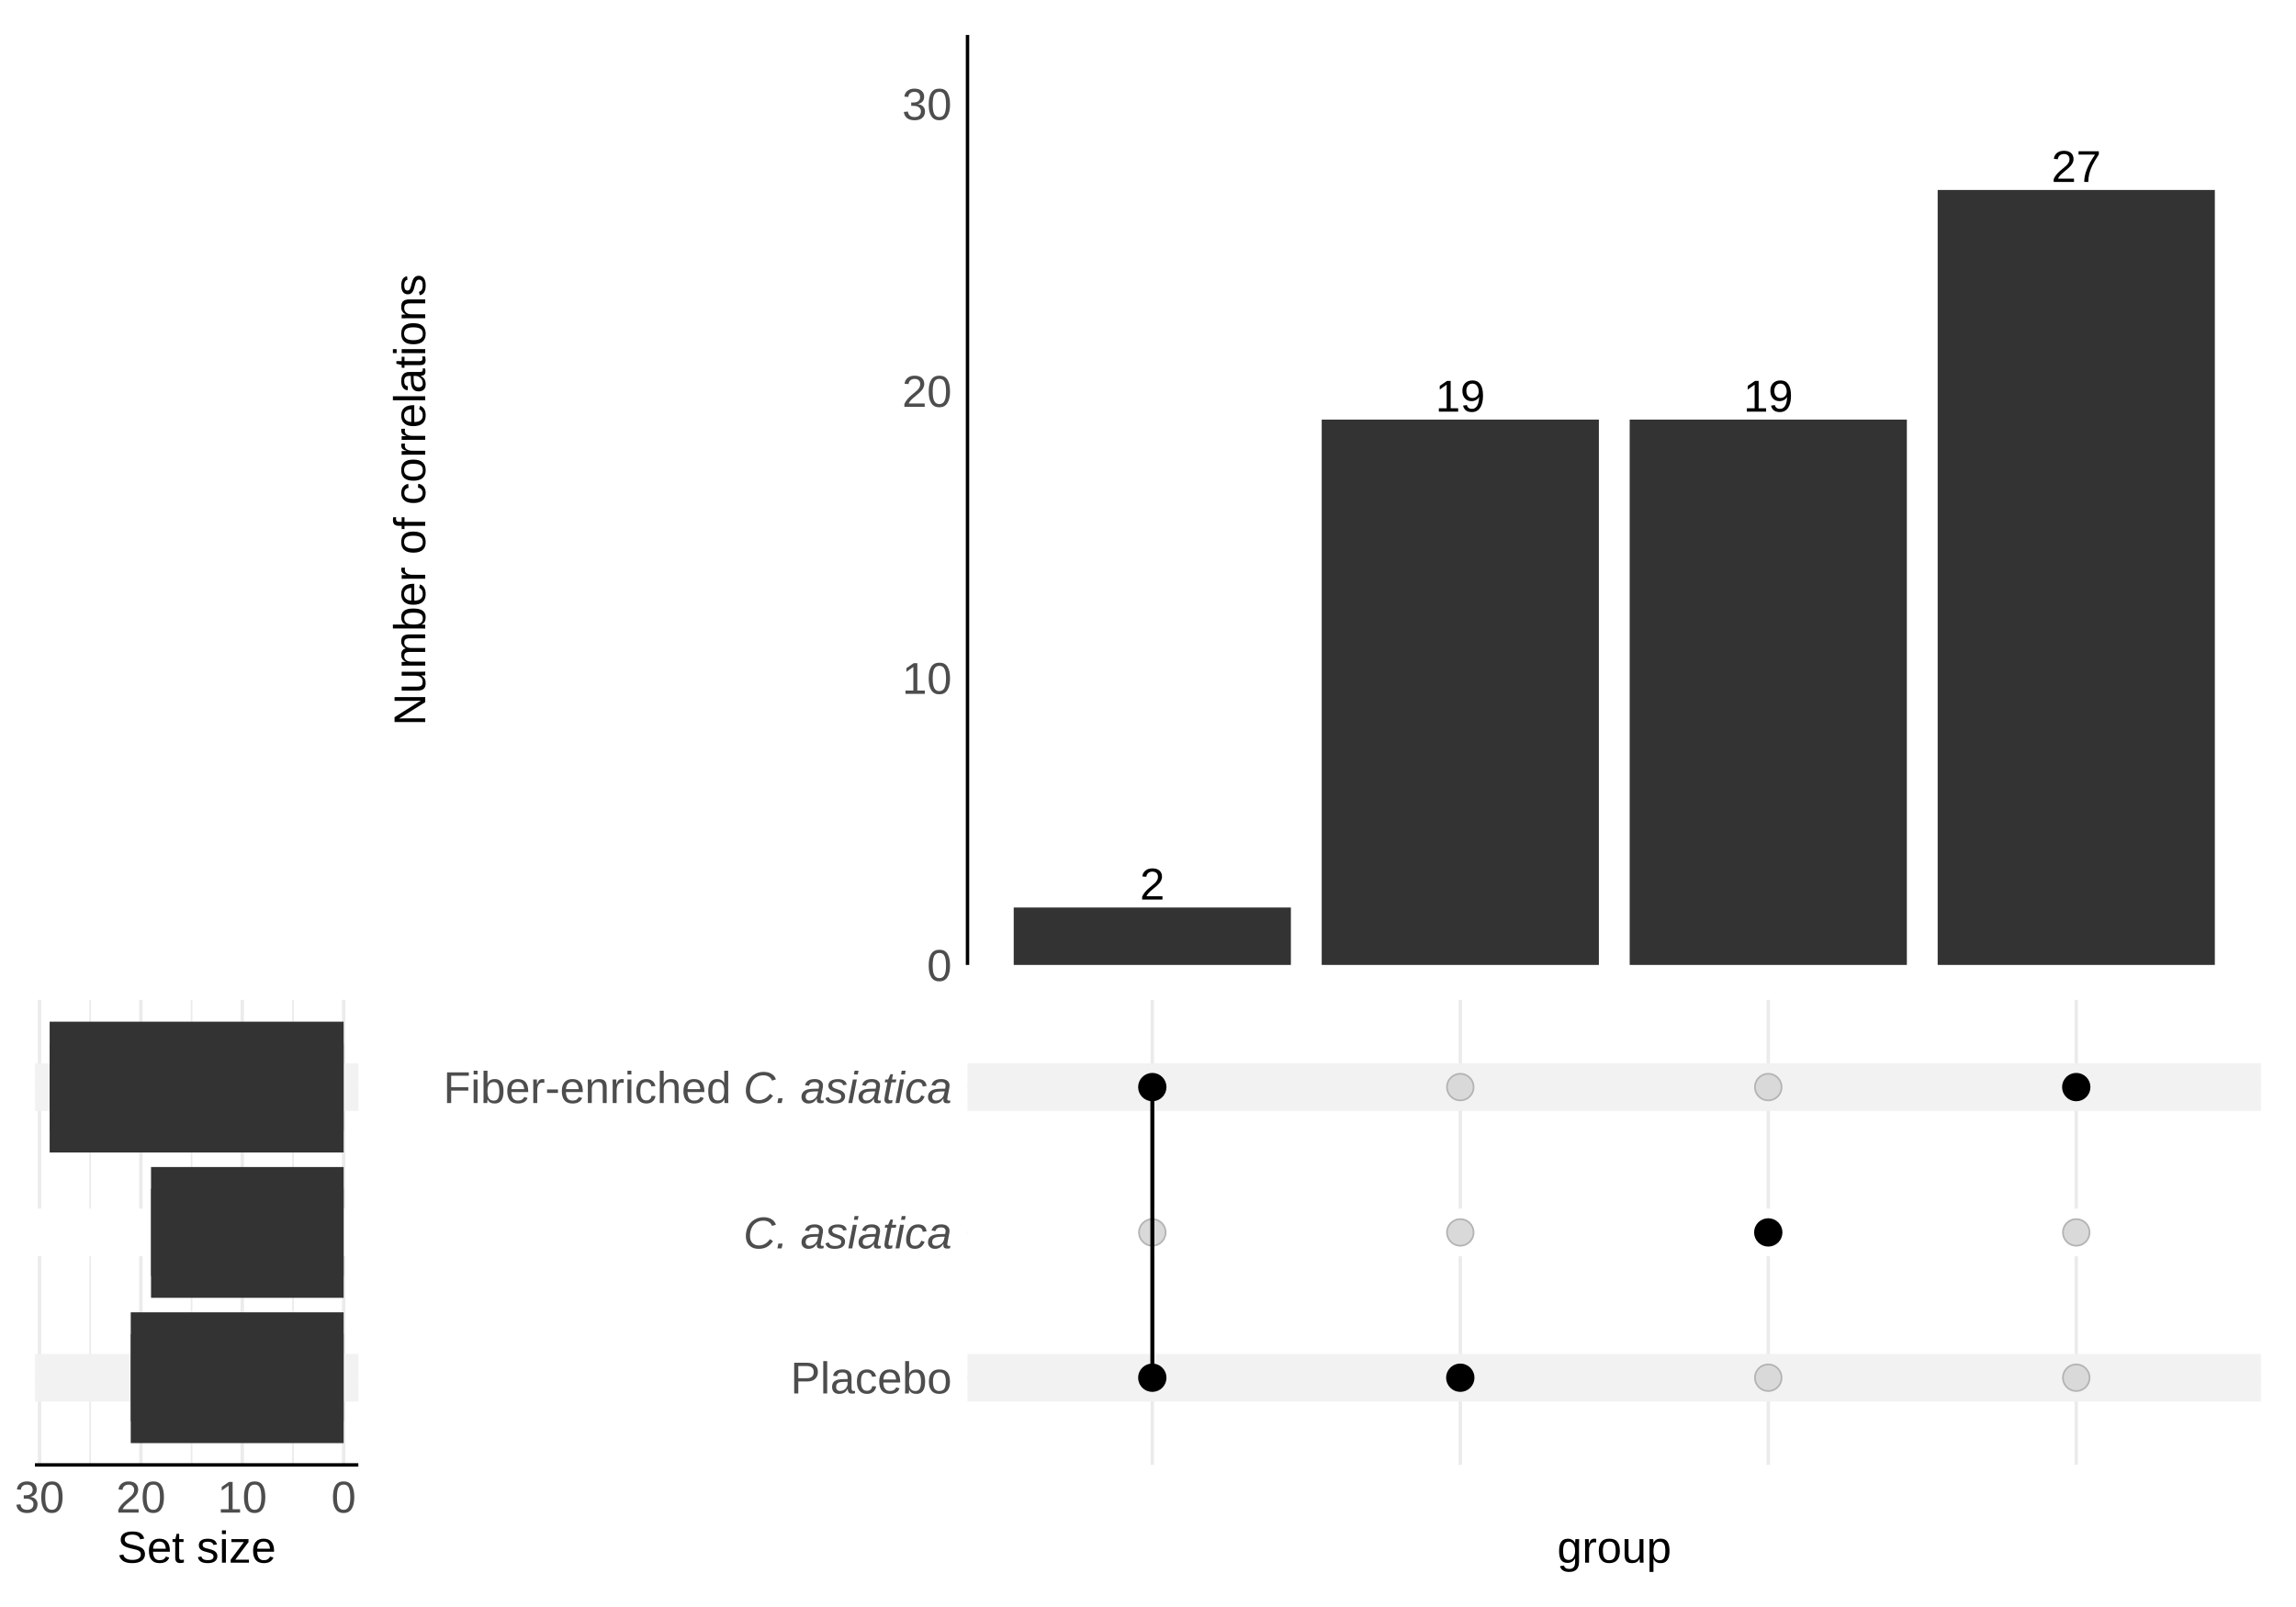
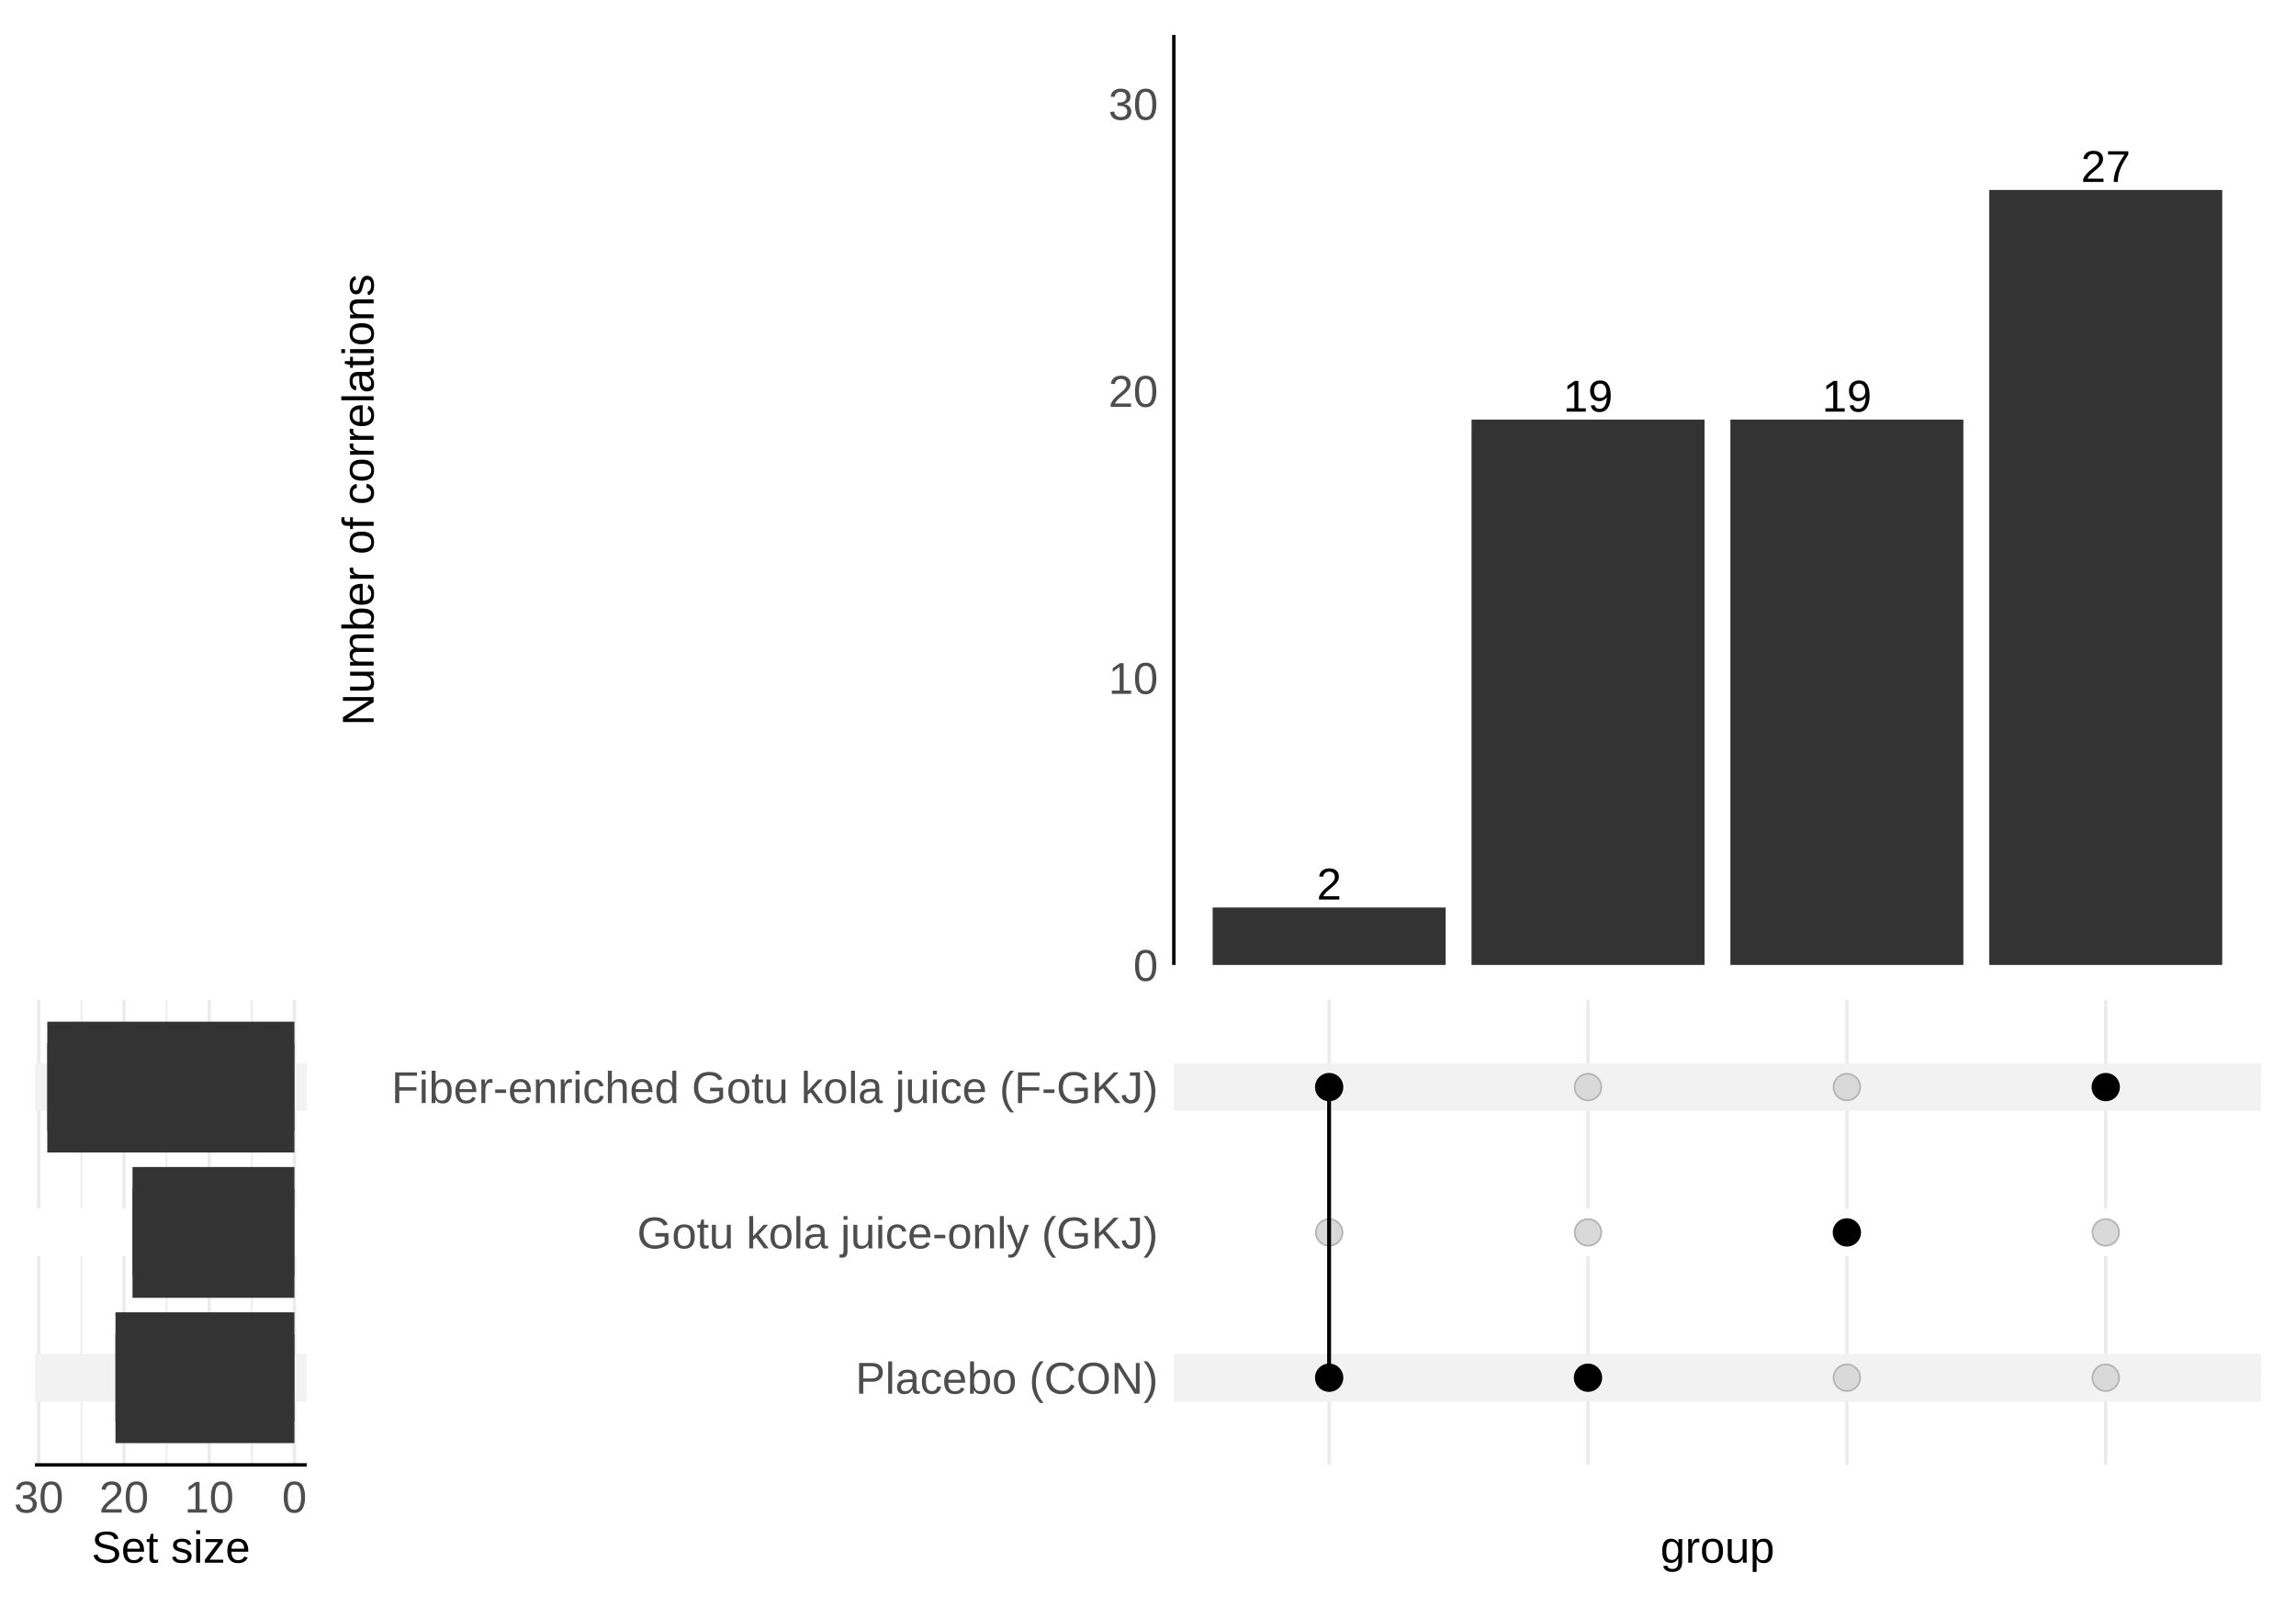
<svg xmlns="http://www.w3.org/2000/svg" width="720.00pt" height="504.00pt" viewBox="0 0 720.00 504.00">
  <g class="svglite">
    <defs>
      <style type="text/css">
    .svglite line, .svglite polyline, .svglite polygon, .svglite path, .svglite rect, .svglite circle {
      fill: none;
      stroke: #000000;
      stroke-linecap: round;
      stroke-linejoin: round;
      stroke-miterlimit: 10.00;
    }
    .svglite text {
      white-space: pre;
    }
    .svglite g.glyphgroup path {
      fill: inherit;
      stroke: none;
    }
  </style>
    </defs>
    <rect width="100%" height="100%" style="stroke: none; fill: #FFFFFF;" />
    <defs>
      <clipPath id="cpMC4wMHw3MjAuMDB8MC4wMHw1MDQuMDA=">
        <rect x="0.00" y="0.00" width="720.00" height="504.00" />
      </clipPath>
    </defs>
    <g clip-path="url(#cpMC4wMHw3MjAuMDB8MC4wMHw1MDQuMDA=)">
      <rect x="0.00" y="0.00" width="720.00" height="504.00" style="stroke-width: 1.07; stroke: #FFFFFF; fill: #FFFFFF;" />
    </g>
    <defs>
-       <clipPath id="cpNS40OHwxMTcuODV8NS40OHwzMDguMTI=">
-         <rect x="5.48" y="5.48" width="112.37" height="302.64" />
-       </clipPath>
-     </defs>
-     <g clip-path="url(#cpNS40OHwxMTcuODV8NS40OHwzMDguMTI=)">
-       <rect x="5.48" y="5.48" width="112.37" height="302.64" style="stroke-width: 1.07; stroke: #FFFFFF; fill: #FFFFFF;" />
+       <clipPath id="cpNS40OHwxMDEuNjd8NS40OHwzMDguMTI=">
+         <rect x="5.48" y="5.48" width="96.19" height="302.64" />
+       </clipPath>
+     </defs>
+     <g clip-path="url(#cpNS40OHwxMDEuNjd8NS40OHwzMDguMTI=)">
+       <rect x="5.48" y="5.48" width="96.19" height="302.64" style="stroke-width: 1.07; stroke: #FFFFFF; fill: #FFFFFF;" />
    </g>
    <g clip-path="url(#cpMC4wMHw3MjAuMDB8MC4wMHw1MDQuMDA=)">
</g>
    <defs>
      <clipPath id="cpMTAuOTZ8NzA5LjA0fDEwLjk2fDQ1OS40NA==">
        <rect x="10.96" y="10.96" width="698.08" height="448.48" />
      </clipPath>
    </defs>
    <g clip-path="url(#cpMTAuOTZ8NzA5LjA0fDEwLjk2fDQ1OS40NA==)">
</g>
    <g clip-path="url(#cpMC4wMHw3MjAuMDB8MC4wMHw1MDQuMDA=)">
</g>
    <defs>
-       <clipPath id="cpMTAuOTZ8MTEyLjM3fDEwLjk2fDMwMi42NA==">
-         <rect x="10.96" y="10.96" width="101.41" height="291.68" />
-       </clipPath>
-     </defs>
-     <g clip-path="url(#cpMTAuOTZ8MTEyLjM3fDEwLjk2fDMwMi42NA==)">
- </g>
-     <g clip-path="url(#cpMC4wMHw3MjAuMDB8MC4wMHw1MDQuMDA=)">
- </g>
-     <defs>
-       <clipPath id="cpMTE3Ljg1fDcxNC41Mnw1LjQ4fDMwOC4xMg==">
-         <rect x="117.85" y="5.48" width="596.67" height="302.64" />
-       </clipPath>
-     </defs>
-     <g clip-path="url(#cpMTE3Ljg1fDcxNC41Mnw1LjQ4fDMwOC4xMg==)">
-       <rect x="117.85" y="5.48" width="596.67" height="302.64" style="stroke-width: 1.07; stroke: none; fill: #FFFFFF;" />
-     </g>
-     <g clip-path="url(#cpMC4wMHw3MjAuMDB8MC4wMHw1MDQuMDA=)">
- </g>
-     <defs>
-       <clipPath id="cpNS40OHwxMTcuODV8MzA4LjEyfDQ5OC41Mg==">
-         <rect x="5.48" y="308.12" width="112.37" height="190.40" />
-       </clipPath>
-     </defs>
-     <g clip-path="url(#cpNS40OHwxMTcuODV8MzA4LjEyfDQ5OC41Mg==)">
-       <rect x="5.48" y="308.12" width="112.37" height="190.40" style="stroke-width: 1.07; stroke: none; fill: #FFFFFF;" />
-     </g>
-     <g clip-path="url(#cpMC4wMHw3MjAuMDB8MC4wMHw1MDQuMDA=)">
- </g>
-     <defs>
-       <clipPath id="cpMTE3Ljg1fDcxNC41MnwzMDguMTJ8NDk4LjUy">
-         <rect x="117.85" y="308.12" width="596.67" height="190.40" />
-       </clipPath>
-     </defs>
-     <g clip-path="url(#cpMTE3Ljg1fDcxNC41MnwzMDguMTJ8NDk4LjUy)">
-       <rect x="117.85" y="308.12" width="596.67" height="190.40" style="stroke-width: 1.07; stroke: none; fill: #FFFFFF;" />
-     </g>
-     <g clip-path="url(#cpMC4wMHw3MjAuMDB8MC4wMHw1MDQuMDA=)">
- </g>
-     <defs>
-       <clipPath id="cpMzAzLjQwfDcwOS4wNHwxMC45NnwzMDIuNjQ=">
-         <rect x="303.40" y="10.96" width="405.64" height="291.68" />
-       </clipPath>
-     </defs>
-     <g clip-path="url(#cpMzAzLjQwfDcwOS4wNHwxMC45NnwzMDIuNjQ=)">
-       <rect x="511.05" y="131.59" width="86.92" height="171.05" style="stroke-width: 1.07; stroke: none; stroke-linecap: butt; stroke-linejoin: miter; fill: #333333;" />
-       <rect x="607.63" y="59.57" width="86.92" height="243.07" style="stroke-width: 1.07; stroke: none; stroke-linecap: butt; stroke-linejoin: miter; fill: #333333;" />
-       <rect x="414.47" y="131.59" width="86.92" height="171.05" style="stroke-width: 1.07; stroke: none; stroke-linecap: butt; stroke-linejoin: miter; fill: #333333;" />
-       <rect x="317.89" y="284.63" width="86.92" height="18.00" style="stroke-width: 1.07; stroke: none; stroke-linecap: butt; stroke-linejoin: miter; fill: #333333;" />
-       <text x="651.09" y="57.07" text-anchor="middle" style="font-size: 14.00px; font-family: &quot;Arial&quot;;" textLength="15.56px" lengthAdjust="spacingAndGlyphs">27</text>
-       <text x="554.51" y="129.09" text-anchor="middle" style="font-size: 14.00px; font-family: &quot;Arial&quot;;" textLength="15.56px" lengthAdjust="spacingAndGlyphs">19</text>
-       <text x="457.93" y="129.09" text-anchor="middle" style="font-size: 14.00px; font-family: &quot;Arial&quot;;" textLength="15.56px" lengthAdjust="spacingAndGlyphs">19</text>
-       <text x="361.35" y="282.13" text-anchor="middle" style="font-size: 14.00px; font-family: &quot;Arial&quot;;" textLength="7.78px" lengthAdjust="spacingAndGlyphs">2</text>
-     </g>
-     <g clip-path="url(#cpMC4wMHw3MjAuMDB8MC4wMHw1MDQuMDA=)">
-       <polyline points="303.40,302.64 303.40,10.96 " style="stroke-width: 1.07; stroke-linecap: butt;" />
-       <text x="298.47" y="307.65" text-anchor="end" style="font-size: 14.00px;fill: #4D4D4D; font-family: &quot;Arial&quot;;" textLength="7.78px" lengthAdjust="spacingAndGlyphs">0</text>
-       <text x="298.47" y="217.62" text-anchor="end" style="font-size: 14.00px;fill: #4D4D4D; font-family: &quot;Arial&quot;;" textLength="15.56px" lengthAdjust="spacingAndGlyphs">10</text>
-       <text x="298.47" y="127.60" text-anchor="end" style="font-size: 14.00px;fill: #4D4D4D; font-family: &quot;Arial&quot;;" textLength="15.56px" lengthAdjust="spacingAndGlyphs">20</text>
-       <text x="298.47" y="37.58" text-anchor="end" style="font-size: 14.00px;fill: #4D4D4D; font-family: &quot;Arial&quot;;" textLength="15.56px" lengthAdjust="spacingAndGlyphs">30</text>
-       <text transform="translate(133.35,156.80) rotate(-90)" text-anchor="middle" style="font-size: 14.00px; font-family: &quot;Arial&quot;;" textLength="141.55px" lengthAdjust="spacingAndGlyphs">Number of correlations</text>
-     </g>
-     <defs>
-       <clipPath id="cpMTAuOTZ8MTEyLjM3fDMxMy42MHw0NTkuNDQ=">
-         <rect x="10.96" y="313.60" width="101.41" height="145.84" />
-       </clipPath>
-     </defs>
-     <g clip-path="url(#cpMTAuOTZ8MTEyLjM3fDMxMy42MHw0NTkuNDQ=)">
-       <polyline points="91.86,459.44 91.86,313.60 " style="stroke-width: 0.53; stroke: #EBEBEB; stroke-linecap: butt;" />
-       <polyline points="60.07,459.44 60.07,313.60 " style="stroke-width: 0.53; stroke: #EBEBEB; stroke-linecap: butt;" />
-       <polyline points="28.28,459.44 28.28,313.60 " style="stroke-width: 0.53; stroke: #EBEBEB; stroke-linecap: butt;" />
-       <polyline points="10.96,432.09 112.37,432.09 " style="stroke-width: 1.07; stroke: #EBEBEB; stroke-linecap: butt;" />
-       <polyline points="10.96,386.52 112.37,386.52 " style="stroke-width: 1.07; stroke: #EBEBEB; stroke-linecap: butt;" />
-       <polyline points="10.96,340.94 112.37,340.94 " style="stroke-width: 1.07; stroke: #EBEBEB; stroke-linecap: butt;" />
-       <polyline points="107.76,459.44 107.76,313.60 " style="stroke-width: 1.07; stroke: #EBEBEB; stroke-linecap: butt;" />
-       <polyline points="75.97,459.44 75.97,313.60 " style="stroke-width: 1.07; stroke: #EBEBEB; stroke-linecap: butt;" />
-       <polyline points="44.18,459.44 44.18,313.60 " style="stroke-width: 1.07; stroke: #EBEBEB; stroke-linecap: butt;" />
-       <polyline points="12.39,459.44 12.39,313.60 " style="stroke-width: 1.07; stroke: #EBEBEB; stroke-linecap: butt;" />
-       <line x1="112.37" y1="432.09" x2="10.96" y2="432.09" style="stroke-width: 14.94; stroke: #F2F2F2; stroke-linecap: butt;" />
-       <line x1="112.37" y1="386.52" x2="10.96" y2="386.52" style="stroke-width: 14.94; stroke: #FFFFFF; stroke-linecap: butt;" />
-       <line x1="112.37" y1="340.94" x2="10.96" y2="340.94" style="stroke-width: 14.94; stroke: #F2F2F2; stroke-linecap: butt;" />
-       <rect x="41.00" y="418.42" width="66.76" height="27.34" style="stroke-width: 1.07; stroke: none; stroke-linecap: butt; stroke-linejoin: miter; fill: #595959;" />
-       <rect x="47.36" y="372.84" width="60.40" height="27.34" style="stroke-width: 1.07; stroke: none; stroke-linecap: butt; stroke-linejoin: miter; fill: #595959;" />
-       <rect x="15.57" y="327.27" width="92.19" height="27.34" style="stroke-width: 1.07; stroke: none; stroke-linecap: butt; stroke-linejoin: miter; fill: #595959;" />
-       <rect x="41.00" y="411.58" width="66.76" height="41.02" style="stroke-width: 1.07; stroke: none; stroke-linecap: butt; stroke-linejoin: miter; fill: #333333;" />
-       <rect x="47.36" y="366.01" width="60.40" height="41.02" style="stroke-width: 1.07; stroke: none; stroke-linecap: butt; stroke-linejoin: miter; fill: #333333;" />
-       <rect x="15.57" y="320.43" width="92.19" height="41.02" style="stroke-width: 1.07; stroke: none; stroke-linecap: butt; stroke-linejoin: miter; fill: #333333;" />
-     </g>
-     <g clip-path="url(#cpMC4wMHw3MjAuMDB8MC4wMHw1MDQuMDA=)">
-       <polyline points="10.96,459.44 112.37,459.44 " style="stroke-width: 1.07; stroke-linecap: butt;" />
-       <text x="107.76" y="474.39" text-anchor="middle" style="font-size: 14.00px;fill: #4D4D4D; font-family: &quot;Arial&quot;;" textLength="7.78px" lengthAdjust="spacingAndGlyphs">0</text>
-       <text x="75.97" y="474.39" text-anchor="middle" style="font-size: 14.00px;fill: #4D4D4D; font-family: &quot;Arial&quot;;" textLength="15.56px" lengthAdjust="spacingAndGlyphs">10</text>
-       <text x="44.18" y="474.39" text-anchor="middle" style="font-size: 14.00px;fill: #4D4D4D; font-family: &quot;Arial&quot;;" textLength="15.56px" lengthAdjust="spacingAndGlyphs">20</text>
-       <text x="12.39" y="474.39" text-anchor="middle" style="font-size: 14.00px;fill: #4D4D4D; font-family: &quot;Arial&quot;;" textLength="15.56px" lengthAdjust="spacingAndGlyphs">30</text>
-       <text x="61.66" y="490.10" text-anchor="middle" style="font-size: 14.00px; font-family: &quot;Arial&quot;;" textLength="49.80px" lengthAdjust="spacingAndGlyphs">Set size</text>
-     </g>
-     <defs>
-       <clipPath id="cpMzAzLjQwfDcwOS4wNHwzMTMuNjB8NDU5LjQ0">
-         <rect x="303.40" y="313.60" width="405.64" height="145.84" />
-       </clipPath>
-     </defs>
-     <g clip-path="url(#cpMzAzLjQwfDcwOS4wNHwzMTMuNjB8NDU5LjQ0)">
-       <polyline points="303.40,432.09 709.04,432.09 " style="stroke-width: 1.07; stroke: #EBEBEB; stroke-linecap: butt;" />
-       <polyline points="303.40,386.52 709.04,386.52 " style="stroke-width: 1.07; stroke: #EBEBEB; stroke-linecap: butt;" />
-       <polyline points="303.40,340.94 709.04,340.94 " style="stroke-width: 1.07; stroke: #EBEBEB; stroke-linecap: butt;" />
-       <polyline points="361.35,459.44 361.35,313.60 " style="stroke-width: 1.07; stroke: #EBEBEB; stroke-linecap: butt;" />
-       <polyline points="457.93,459.44 457.93,313.60 " style="stroke-width: 1.07; stroke: #EBEBEB; stroke-linecap: butt;" />
-       <polyline points="554.51,459.44 554.51,313.60 " style="stroke-width: 1.07; stroke: #EBEBEB; stroke-linecap: butt;" />
-       <polyline points="651.09,459.44 651.09,313.60 " style="stroke-width: 1.07; stroke: #EBEBEB; stroke-linecap: butt;" />
-       <line x1="303.40" y1="432.09" x2="709.04" y2="432.09" style="stroke-width: 14.94; stroke: #F2F2F2; stroke-linecap: butt;" />
-       <line x1="303.40" y1="386.52" x2="709.04" y2="386.52" style="stroke-width: 14.94; stroke: #FFFFFF; stroke-linecap: butt;" />
-       <line x1="303.40" y1="340.94" x2="709.04" y2="340.94" style="stroke-width: 14.94; stroke: #F2F2F2; stroke-linecap: butt;" />
-       <circle cx="651.09" cy="432.09" r="4.09" style="stroke-width: 0.71; stroke: #B3B3B3; fill: #B3B3B3;" />
-       <circle cx="651.09" cy="386.52" r="4.09" style="stroke-width: 0.71; stroke: #B3B3B3; fill: #B3B3B3;" />
-       <circle cx="651.09" cy="340.94" r="4.09" style="stroke-width: 0.71; fill: #000000;" />
-       <circle cx="554.51" cy="432.09" r="4.09" style="stroke-width: 0.71; stroke: #B3B3B3; fill: #B3B3B3;" />
-       <circle cx="554.51" cy="386.52" r="4.09" style="stroke-width: 0.71; fill: #000000;" />
-       <circle cx="554.51" cy="340.94" r="4.09" style="stroke-width: 0.71; stroke: #B3B3B3; fill: #B3B3B3;" />
-       <circle cx="457.93" cy="432.09" r="4.09" style="stroke-width: 0.71; fill: #000000;" />
-       <circle cx="457.93" cy="386.52" r="4.09" style="stroke-width: 0.71; stroke: #B3B3B3; fill: #B3B3B3;" />
-       <circle cx="457.93" cy="340.94" r="4.09" style="stroke-width: 0.71; stroke: #B3B3B3; fill: #B3B3B3;" />
-       <circle cx="361.35" cy="432.09" r="4.09" style="stroke-width: 0.71; fill: #000000;" />
-       <circle cx="361.35" cy="386.52" r="4.09" style="stroke-width: 0.71; stroke: #B3B3B3; fill: #B3B3B3;" />
-       <circle cx="361.35" cy="340.94" r="4.09" style="stroke-width: 0.71; fill: #000000;" />
-       <circle cx="651.09" cy="432.09" r="3.56" style="stroke-width: 0.71; stroke: #D9D9D9; fill: #D9D9D9;" />
-       <circle cx="651.09" cy="386.52" r="3.56" style="stroke-width: 0.71; stroke: #D9D9D9; fill: #D9D9D9;" />
-       <circle cx="651.09" cy="340.94" r="3.56" style="stroke-width: 0.71; fill: #000000;" />
-       <circle cx="554.51" cy="432.09" r="3.56" style="stroke-width: 0.71; stroke: #D9D9D9; fill: #D9D9D9;" />
-       <circle cx="554.51" cy="386.52" r="3.56" style="stroke-width: 0.71; fill: #000000;" />
-       <circle cx="554.51" cy="340.94" r="3.56" style="stroke-width: 0.71; stroke: #D9D9D9; fill: #D9D9D9;" />
-       <circle cx="457.93" cy="432.09" r="3.56" style="stroke-width: 0.71; fill: #000000;" />
-       <circle cx="457.93" cy="386.52" r="3.56" style="stroke-width: 0.71; stroke: #D9D9D9; fill: #D9D9D9;" />
-       <circle cx="457.93" cy="340.94" r="3.56" style="stroke-width: 0.71; stroke: #D9D9D9; fill: #D9D9D9;" />
-       <circle cx="361.35" cy="432.09" r="3.56" style="stroke-width: 0.71; fill: #000000;" />
-       <circle cx="361.35" cy="386.52" r="3.56" style="stroke-width: 0.71; stroke: #D9D9D9; fill: #D9D9D9;" />
-       <circle cx="361.35" cy="340.94" r="3.56" style="stroke-width: 0.71; fill: #000000;" />
-       <line x1="651.09" y1="340.94" x2="651.09" y2="340.94" style="stroke-width: 1.07; stroke-linecap: butt;" />
-       <line x1="651.09" y1="340.94" x2="651.09" y2="340.94" style="stroke-width: 1.07; stroke-linecap: butt;" />
-       <line x1="651.09" y1="340.94" x2="651.09" y2="340.94" style="stroke-width: 1.07; stroke-linecap: butt;" />
-       <line x1="554.51" y1="386.52" x2="554.51" y2="386.52" style="stroke-width: 1.07; stroke-linecap: butt;" />
-       <line x1="554.51" y1="386.52" x2="554.51" y2="386.52" style="stroke-width: 1.07; stroke-linecap: butt;" />
-       <line x1="554.51" y1="386.52" x2="554.51" y2="386.52" style="stroke-width: 1.07; stroke-linecap: butt;" />
-       <line x1="457.93" y1="432.09" x2="457.93" y2="432.09" style="stroke-width: 1.07; stroke-linecap: butt;" />
-       <line x1="457.93" y1="432.09" x2="457.93" y2="432.09" style="stroke-width: 1.07; stroke-linecap: butt;" />
-       <line x1="457.93" y1="432.09" x2="457.93" y2="432.09" style="stroke-width: 1.07; stroke-linecap: butt;" />
-       <line x1="361.35" y1="432.09" x2="361.35" y2="340.94" style="stroke-width: 1.07; stroke-linecap: butt;" />
-       <line x1="361.35" y1="432.09" x2="361.35" y2="340.94" style="stroke-width: 1.07; stroke-linecap: butt;" />
-       <line x1="361.35" y1="432.09" x2="361.35" y2="340.94" style="stroke-width: 1.07; stroke-linecap: butt;" />
-     </g>
-     <g clip-path="url(#cpMC4wMHw3MjAuMDB8MC4wMHw1MDQuMDA=)">
-       <text x="247.89" y="437.02" style="font-size: 14.00px;fill: #4D4D4D; font-family: &quot;Arial&quot;;" textLength="50.58px" lengthAdjust="spacingAndGlyphs">Placebo</text>
-       <text x="233.13" y="391.53" style="font-size: 14.00px; font-style: italic;fill: #4D4D4D; font-family: &quot;Arial&quot;;" textLength="65.34px" lengthAdjust="spacingAndGlyphs">C. asiatica</text>
-       <text x="139.03" y="345.95" style="font-size: 14.00px;fill: #4D4D4D; font-family: &quot;Arial&quot;;" textLength="94.09px" lengthAdjust="spacingAndGlyphs">Fiber-enriched </text>
-       <text x="233.13" y="345.95" style="font-size: 14.00px; font-style: italic;fill: #4D4D4D; font-family: &quot;Arial&quot;;" textLength="65.34px" lengthAdjust="spacingAndGlyphs">C. asiatica</text>
-       <text x="506.22" y="490.10" text-anchor="middle" style="font-size: 14.00px; font-family: &quot;Arial&quot;;" textLength="35.78px" lengthAdjust="spacingAndGlyphs">group</text>
+       <clipPath id="cpMTAuOTZ8OTYuMTl8MTAuOTZ8MzAyLjY0">
+         <rect x="10.96" y="10.96" width="85.23" height="291.68" />
+       </clipPath>
+     </defs>
+     <g clip-path="url(#cpMTAuOTZ8OTYuMTl8MTAuOTZ8MzAyLjY0)">
+ </g>
+     <g clip-path="url(#cpMC4wMHw3MjAuMDB8MC4wMHw1MDQuMDA=)">
+ </g>
+     <defs>
+       <clipPath id="cpMTAxLjY3fDcxNC41Mnw1LjQ4fDMwOC4xMg==">
+         <rect x="101.67" y="5.48" width="612.85" height="302.64" />
+       </clipPath>
+     </defs>
+     <g clip-path="url(#cpMTAxLjY3fDcxNC41Mnw1LjQ4fDMwOC4xMg==)">
+       <rect x="101.67" y="5.48" width="612.85" height="302.64" style="stroke-width: 1.07; stroke: none; fill: #FFFFFF;" />
+     </g>
+     <g clip-path="url(#cpMC4wMHw3MjAuMDB8MC4wMHw1MDQuMDA=)">
+ </g>
+     <defs>
+       <clipPath id="cpNS40OHwxMDEuNjd8MzA4LjEyfDQ5OC41Mg==">
+         <rect x="5.48" y="308.12" width="96.19" height="190.40" />
+       </clipPath>
+     </defs>
+     <g clip-path="url(#cpNS40OHwxMDEuNjd8MzA4LjEyfDQ5OC41Mg==)">
+       <rect x="5.48" y="308.12" width="96.19" height="190.40" style="stroke-width: 1.07; stroke: none; fill: #FFFFFF;" />
+     </g>
+     <g clip-path="url(#cpMC4wMHw3MjAuMDB8MC4wMHw1MDQuMDA=)">
+ </g>
+     <defs>
+       <clipPath id="cpMTAxLjY3fDcxNC41MnwzMDguMTJ8NDk4LjUy">
+         <rect x="101.67" y="308.12" width="612.85" height="190.40" />
+       </clipPath>
+     </defs>
+     <g clip-path="url(#cpMTAxLjY3fDcxNC41MnwzMDguMTJ8NDk4LjUy)">
+       <rect x="101.67" y="308.12" width="612.85" height="190.40" style="stroke-width: 1.07; stroke: none; fill: #FFFFFF;" />
+     </g>
+     <g clip-path="url(#cpMC4wMHw3MjAuMDB8MC4wMHw1MDQuMDA=)">
+ </g>
+     <defs>
+       <clipPath id="cpMzY4LjEwfDcwOS4wNHwxMC45NnwzMDIuNjQ=">
+         <rect x="368.10" y="10.96" width="340.94" height="291.68" />
+       </clipPath>
+     </defs>
+     <g clip-path="url(#cpMzY4LjEwfDcwOS4wNHwxMC45NnwzMDIuNjQ=)">
+       <rect x="623.81" y="59.57" width="73.06" height="243.07" style="stroke-width: 1.07; stroke: none; stroke-linecap: butt; stroke-linejoin: miter; fill: #333333;" />
+       <rect x="542.63" y="131.59" width="73.06" height="171.05" style="stroke-width: 1.07; stroke: none; stroke-linecap: butt; stroke-linejoin: miter; fill: #333333;" />
+       <rect x="461.46" y="131.59" width="73.06" height="171.05" style="stroke-width: 1.07; stroke: none; stroke-linecap: butt; stroke-linejoin: miter; fill: #333333;" />
+       <rect x="380.28" y="284.63" width="73.06" height="18.00" style="stroke-width: 1.07; stroke: none; stroke-linecap: butt; stroke-linejoin: miter; fill: #333333;" />
+       <text x="660.34" y="57.07" text-anchor="middle" style="font-size: 14.00px; font-family: &quot;Arial&quot;;" textLength="15.56px" lengthAdjust="spacingAndGlyphs">27</text>
+       <text x="579.16" y="129.09" text-anchor="middle" style="font-size: 14.00px; font-family: &quot;Arial&quot;;" textLength="15.56px" lengthAdjust="spacingAndGlyphs">19</text>
+       <text x="497.98" y="129.09" text-anchor="middle" style="font-size: 14.00px; font-family: &quot;Arial&quot;;" textLength="15.56px" lengthAdjust="spacingAndGlyphs">19</text>
+       <text x="416.81" y="282.13" text-anchor="middle" style="font-size: 14.00px; font-family: &quot;Arial&quot;;" textLength="7.78px" lengthAdjust="spacingAndGlyphs">2</text>
+     </g>
+     <g clip-path="url(#cpMC4wMHw3MjAuMDB8MC4wMHw1MDQuMDA=)">
+       <polyline points="368.10,302.64 368.10,10.96 " style="stroke-width: 1.07; stroke-linecap: butt;" />
+       <text x="363.17" y="307.65" text-anchor="end" style="font-size: 14.00px;fill: #4D4D4D; font-family: &quot;Arial&quot;;" textLength="7.78px" lengthAdjust="spacingAndGlyphs">0</text>
+       <text x="363.17" y="217.62" text-anchor="end" style="font-size: 14.00px;fill: #4D4D4D; font-family: &quot;Arial&quot;;" textLength="15.56px" lengthAdjust="spacingAndGlyphs">10</text>
+       <text x="363.17" y="127.60" text-anchor="end" style="font-size: 14.00px;fill: #4D4D4D; font-family: &quot;Arial&quot;;" textLength="15.56px" lengthAdjust="spacingAndGlyphs">20</text>
+       <text x="363.17" y="37.58" text-anchor="end" style="font-size: 14.00px;fill: #4D4D4D; font-family: &quot;Arial&quot;;" textLength="15.56px" lengthAdjust="spacingAndGlyphs">30</text>
+       <text transform="translate(117.17,156.80) rotate(-90)" text-anchor="middle" style="font-size: 14.00px; font-family: &quot;Arial&quot;;" textLength="141.55px" lengthAdjust="spacingAndGlyphs">Number of correlations</text>
+     </g>
+     <defs>
+       <clipPath id="cpMTAuOTZ8OTYuMTl8MzEzLjYwfDQ1OS40NA==">
+         <rect x="10.96" y="313.60" width="85.23" height="145.84" />
+       </clipPath>
+     </defs>
+     <g clip-path="url(#cpMTAuOTZ8OTYuMTl8MzEzLjYwfDQ1OS40NA==)">
+       <polyline points="78.96,459.44 78.96,313.60 " style="stroke-width: 0.53; stroke: #EBEBEB; stroke-linecap: butt;" />
+       <polyline points="52.24,459.44 52.24,313.60 " style="stroke-width: 0.53; stroke: #EBEBEB; stroke-linecap: butt;" />
+       <polyline points="25.52,459.44 25.52,313.60 " style="stroke-width: 0.53; stroke: #EBEBEB; stroke-linecap: butt;" />
+       <polyline points="10.96,432.09 96.19,432.09 " style="stroke-width: 1.07; stroke: #EBEBEB; stroke-linecap: butt;" />
+       <polyline points="10.96,386.52 96.19,386.52 " style="stroke-width: 1.07; stroke: #EBEBEB; stroke-linecap: butt;" />
+       <polyline points="10.96,340.94 96.19,340.94 " style="stroke-width: 1.07; stroke: #EBEBEB; stroke-linecap: butt;" />
+       <polyline points="92.32,459.44 92.32,313.60 " style="stroke-width: 1.07; stroke: #EBEBEB; stroke-linecap: butt;" />
+       <polyline points="65.60,459.44 65.60,313.60 " style="stroke-width: 1.07; stroke: #EBEBEB; stroke-linecap: butt;" />
+       <polyline points="38.88,459.44 38.88,313.60 " style="stroke-width: 1.07; stroke: #EBEBEB; stroke-linecap: butt;" />
+       <polyline points="12.16,459.44 12.16,313.60 " style="stroke-width: 1.07; stroke: #EBEBEB; stroke-linecap: butt;" />
+       <line x1="96.19" y1="432.09" x2="10.96" y2="432.09" style="stroke-width: 14.94; stroke: #F2F2F2; stroke-linecap: butt;" />
+       <line x1="96.19" y1="386.52" x2="10.96" y2="386.52" style="stroke-width: 14.94; stroke: #FFFFFF; stroke-linecap: butt;" />
+       <line x1="96.19" y1="340.94" x2="10.96" y2="340.94" style="stroke-width: 14.94; stroke: #F2F2F2; stroke-linecap: butt;" />
+       <rect x="36.21" y="418.42" width="56.11" height="27.34" style="stroke-width: 1.07; stroke: none; stroke-linecap: butt; stroke-linejoin: miter; fill: #595959;" />
+       <rect x="41.55" y="372.84" width="50.77" height="27.34" style="stroke-width: 1.07; stroke: none; stroke-linecap: butt; stroke-linejoin: miter; fill: #595959;" />
+       <rect x="14.83" y="327.27" width="77.49" height="27.34" style="stroke-width: 1.07; stroke: none; stroke-linecap: butt; stroke-linejoin: miter; fill: #595959;" />
+       <rect x="36.21" y="411.58" width="56.11" height="41.02" style="stroke-width: 1.07; stroke: none; stroke-linecap: butt; stroke-linejoin: miter; fill: #333333;" />
+       <rect x="41.55" y="366.01" width="50.77" height="41.02" style="stroke-width: 1.07; stroke: none; stroke-linecap: butt; stroke-linejoin: miter; fill: #333333;" />
+       <rect x="14.83" y="320.43" width="77.49" height="41.02" style="stroke-width: 1.07; stroke: none; stroke-linecap: butt; stroke-linejoin: miter; fill: #333333;" />
+     </g>
+     <g clip-path="url(#cpMC4wMHw3MjAuMDB8MC4wMHw1MDQuMDA=)">
+       <polyline points="10.96,459.44 96.19,459.44 " style="stroke-width: 1.07; stroke-linecap: butt;" />
+       <text x="92.32" y="474.39" text-anchor="middle" style="font-size: 14.00px;fill: #4D4D4D; font-family: &quot;Arial&quot;;" textLength="7.78px" lengthAdjust="spacingAndGlyphs">0</text>
+       <text x="65.60" y="474.39" text-anchor="middle" style="font-size: 14.00px;fill: #4D4D4D; font-family: &quot;Arial&quot;;" textLength="15.56px" lengthAdjust="spacingAndGlyphs">10</text>
+       <text x="38.88" y="474.39" text-anchor="middle" style="font-size: 14.00px;fill: #4D4D4D; font-family: &quot;Arial&quot;;" textLength="15.56px" lengthAdjust="spacingAndGlyphs">20</text>
+       <text x="12.16" y="474.39" text-anchor="middle" style="font-size: 14.00px;fill: #4D4D4D; font-family: &quot;Arial&quot;;" textLength="15.56px" lengthAdjust="spacingAndGlyphs">30</text>
+       <text x="53.58" y="490.10" text-anchor="middle" style="font-size: 14.00px; font-family: &quot;Arial&quot;;" textLength="49.80px" lengthAdjust="spacingAndGlyphs">Set size</text>
+     </g>
+     <defs>
+       <clipPath id="cpMzY4LjEwfDcwOS4wNHwzMTMuNjB8NDU5LjQ0">
+         <rect x="368.10" y="313.60" width="340.94" height="145.84" />
+       </clipPath>
+     </defs>
+     <g clip-path="url(#cpMzY4LjEwfDcwOS4wNHwzMTMuNjB8NDU5LjQ0)">
+       <polyline points="368.10,432.09 709.04,432.09 " style="stroke-width: 1.07; stroke: #EBEBEB; stroke-linecap: butt;" />
+       <polyline points="368.10,386.52 709.04,386.52 " style="stroke-width: 1.07; stroke: #EBEBEB; stroke-linecap: butt;" />
+       <polyline points="368.10,340.94 709.04,340.94 " style="stroke-width: 1.07; stroke: #EBEBEB; stroke-linecap: butt;" />
+       <polyline points="416.81,459.44 416.81,313.60 " style="stroke-width: 1.07; stroke: #EBEBEB; stroke-linecap: butt;" />
+       <polyline points="497.98,459.44 497.98,313.60 " style="stroke-width: 1.07; stroke: #EBEBEB; stroke-linecap: butt;" />
+       <polyline points="579.16,459.44 579.16,313.60 " style="stroke-width: 1.07; stroke: #EBEBEB; stroke-linecap: butt;" />
+       <polyline points="660.34,459.44 660.34,313.60 " style="stroke-width: 1.07; stroke: #EBEBEB; stroke-linecap: butt;" />
+       <line x1="368.10" y1="432.09" x2="709.04" y2="432.09" style="stroke-width: 14.94; stroke: #F2F2F2; stroke-linecap: butt;" />
+       <line x1="368.10" y1="386.52" x2="709.04" y2="386.52" style="stroke-width: 14.94; stroke: #FFFFFF; stroke-linecap: butt;" />
+       <line x1="368.10" y1="340.94" x2="709.04" y2="340.94" style="stroke-width: 14.94; stroke: #F2F2F2; stroke-linecap: butt;" />
+       <circle cx="660.34" cy="432.09" r="4.09" style="stroke-width: 0.71; stroke: #B3B3B3; fill: #B3B3B3;" />
+       <circle cx="660.34" cy="386.52" r="4.09" style="stroke-width: 0.71; stroke: #B3B3B3; fill: #B3B3B3;" />
+       <circle cx="660.34" cy="340.94" r="4.09" style="stroke-width: 0.71; fill: #000000;" />
+       <circle cx="579.16" cy="432.09" r="4.09" style="stroke-width: 0.71; stroke: #B3B3B3; fill: #B3B3B3;" />
+       <circle cx="579.16" cy="386.52" r="4.09" style="stroke-width: 0.71; fill: #000000;" />
+       <circle cx="579.16" cy="340.94" r="4.09" style="stroke-width: 0.71; stroke: #B3B3B3; fill: #B3B3B3;" />
+       <circle cx="497.98" cy="432.09" r="4.09" style="stroke-width: 0.71; fill: #000000;" />
+       <circle cx="497.98" cy="386.52" r="4.09" style="stroke-width: 0.71; stroke: #B3B3B3; fill: #B3B3B3;" />
+       <circle cx="497.98" cy="340.94" r="4.09" style="stroke-width: 0.71; stroke: #B3B3B3; fill: #B3B3B3;" />
+       <circle cx="416.81" cy="432.09" r="4.09" style="stroke-width: 0.71; fill: #000000;" />
+       <circle cx="416.81" cy="386.52" r="4.09" style="stroke-width: 0.71; stroke: #B3B3B3; fill: #B3B3B3;" />
+       <circle cx="416.81" cy="340.94" r="4.09" style="stroke-width: 0.71; fill: #000000;" />
+       <circle cx="660.34" cy="432.09" r="3.56" style="stroke-width: 0.71; stroke: #D9D9D9; fill: #D9D9D9;" />
+       <circle cx="660.34" cy="386.52" r="3.56" style="stroke-width: 0.71; stroke: #D9D9D9; fill: #D9D9D9;" />
+       <circle cx="660.34" cy="340.94" r="3.56" style="stroke-width: 0.71; fill: #000000;" />
+       <circle cx="579.16" cy="432.09" r="3.56" style="stroke-width: 0.71; stroke: #D9D9D9; fill: #D9D9D9;" />
+       <circle cx="579.16" cy="386.52" r="3.56" style="stroke-width: 0.71; fill: #000000;" />
+       <circle cx="579.16" cy="340.94" r="3.56" style="stroke-width: 0.71; stroke: #D9D9D9; fill: #D9D9D9;" />
+       <circle cx="497.98" cy="432.09" r="3.56" style="stroke-width: 0.71; fill: #000000;" />
+       <circle cx="497.98" cy="386.52" r="3.56" style="stroke-width: 0.71; stroke: #D9D9D9; fill: #D9D9D9;" />
+       <circle cx="497.98" cy="340.94" r="3.56" style="stroke-width: 0.71; stroke: #D9D9D9; fill: #D9D9D9;" />
+       <circle cx="416.81" cy="432.09" r="3.56" style="stroke-width: 0.71; fill: #000000;" />
+       <circle cx="416.81" cy="386.52" r="3.56" style="stroke-width: 0.71; stroke: #D9D9D9; fill: #D9D9D9;" />
+       <circle cx="416.81" cy="340.94" r="3.56" style="stroke-width: 0.71; fill: #000000;" />
+       <line x1="660.34" y1="340.94" x2="660.34" y2="340.94" style="stroke-width: 1.07; stroke-linecap: butt;" />
+       <line x1="660.34" y1="340.94" x2="660.34" y2="340.94" style="stroke-width: 1.07; stroke-linecap: butt;" />
+       <line x1="660.34" y1="340.94" x2="660.34" y2="340.94" style="stroke-width: 1.07; stroke-linecap: butt;" />
+       <line x1="579.16" y1="386.52" x2="579.16" y2="386.52" style="stroke-width: 1.07; stroke-linecap: butt;" />
+       <line x1="579.16" y1="386.52" x2="579.16" y2="386.52" style="stroke-width: 1.07; stroke-linecap: butt;" />
+       <line x1="579.16" y1="386.52" x2="579.16" y2="386.52" style="stroke-width: 1.07; stroke-linecap: butt;" />
+       <line x1="497.98" y1="432.09" x2="497.98" y2="432.09" style="stroke-width: 1.07; stroke-linecap: butt;" />
+       <line x1="497.98" y1="432.09" x2="497.98" y2="432.09" style="stroke-width: 1.07; stroke-linecap: butt;" />
+       <line x1="497.98" y1="432.09" x2="497.98" y2="432.09" style="stroke-width: 1.07; stroke-linecap: butt;" />
+       <line x1="416.81" y1="432.09" x2="416.81" y2="340.94" style="stroke-width: 1.07; stroke-linecap: butt;" />
+       <line x1="416.81" y1="432.09" x2="416.81" y2="340.94" style="stroke-width: 1.07; stroke-linecap: butt;" />
+       <line x1="416.81" y1="432.09" x2="416.81" y2="340.94" style="stroke-width: 1.07; stroke-linecap: butt;" />
+     </g>
+     <g clip-path="url(#cpMC4wMHw3MjAuMDB8MC4wMHw1MDQuMDA=)">
+       <text x="363.17" y="437.10" text-anchor="end" style="font-size: 14.00px;fill: #4D4D4D; font-family: &quot;Arial&quot;;" textLength="94.89px" lengthAdjust="spacingAndGlyphs">Placebo (CON)</text>
+       <text x="363.17" y="391.53" text-anchor="end" style="font-size: 14.00px;fill: #4D4D4D; font-family: &quot;Arial&quot;;" textLength="163.34px" lengthAdjust="spacingAndGlyphs">Gotu kola juice-only (GKJ)</text>
+       <text x="363.17" y="345.95" text-anchor="end" style="font-size: 14.00px;fill: #4D4D4D; font-family: &quot;Arial&quot;;" textLength="240.31px" lengthAdjust="spacingAndGlyphs">Fiber-enriched Gotu kola juice (F-GKJ)</text>
+       <text x="538.57" y="490.10" text-anchor="middle" style="font-size: 14.00px; font-family: &quot;Arial&quot;;" textLength="35.78px" lengthAdjust="spacingAndGlyphs">group</text>
    </g>
  </g>
</svg>
